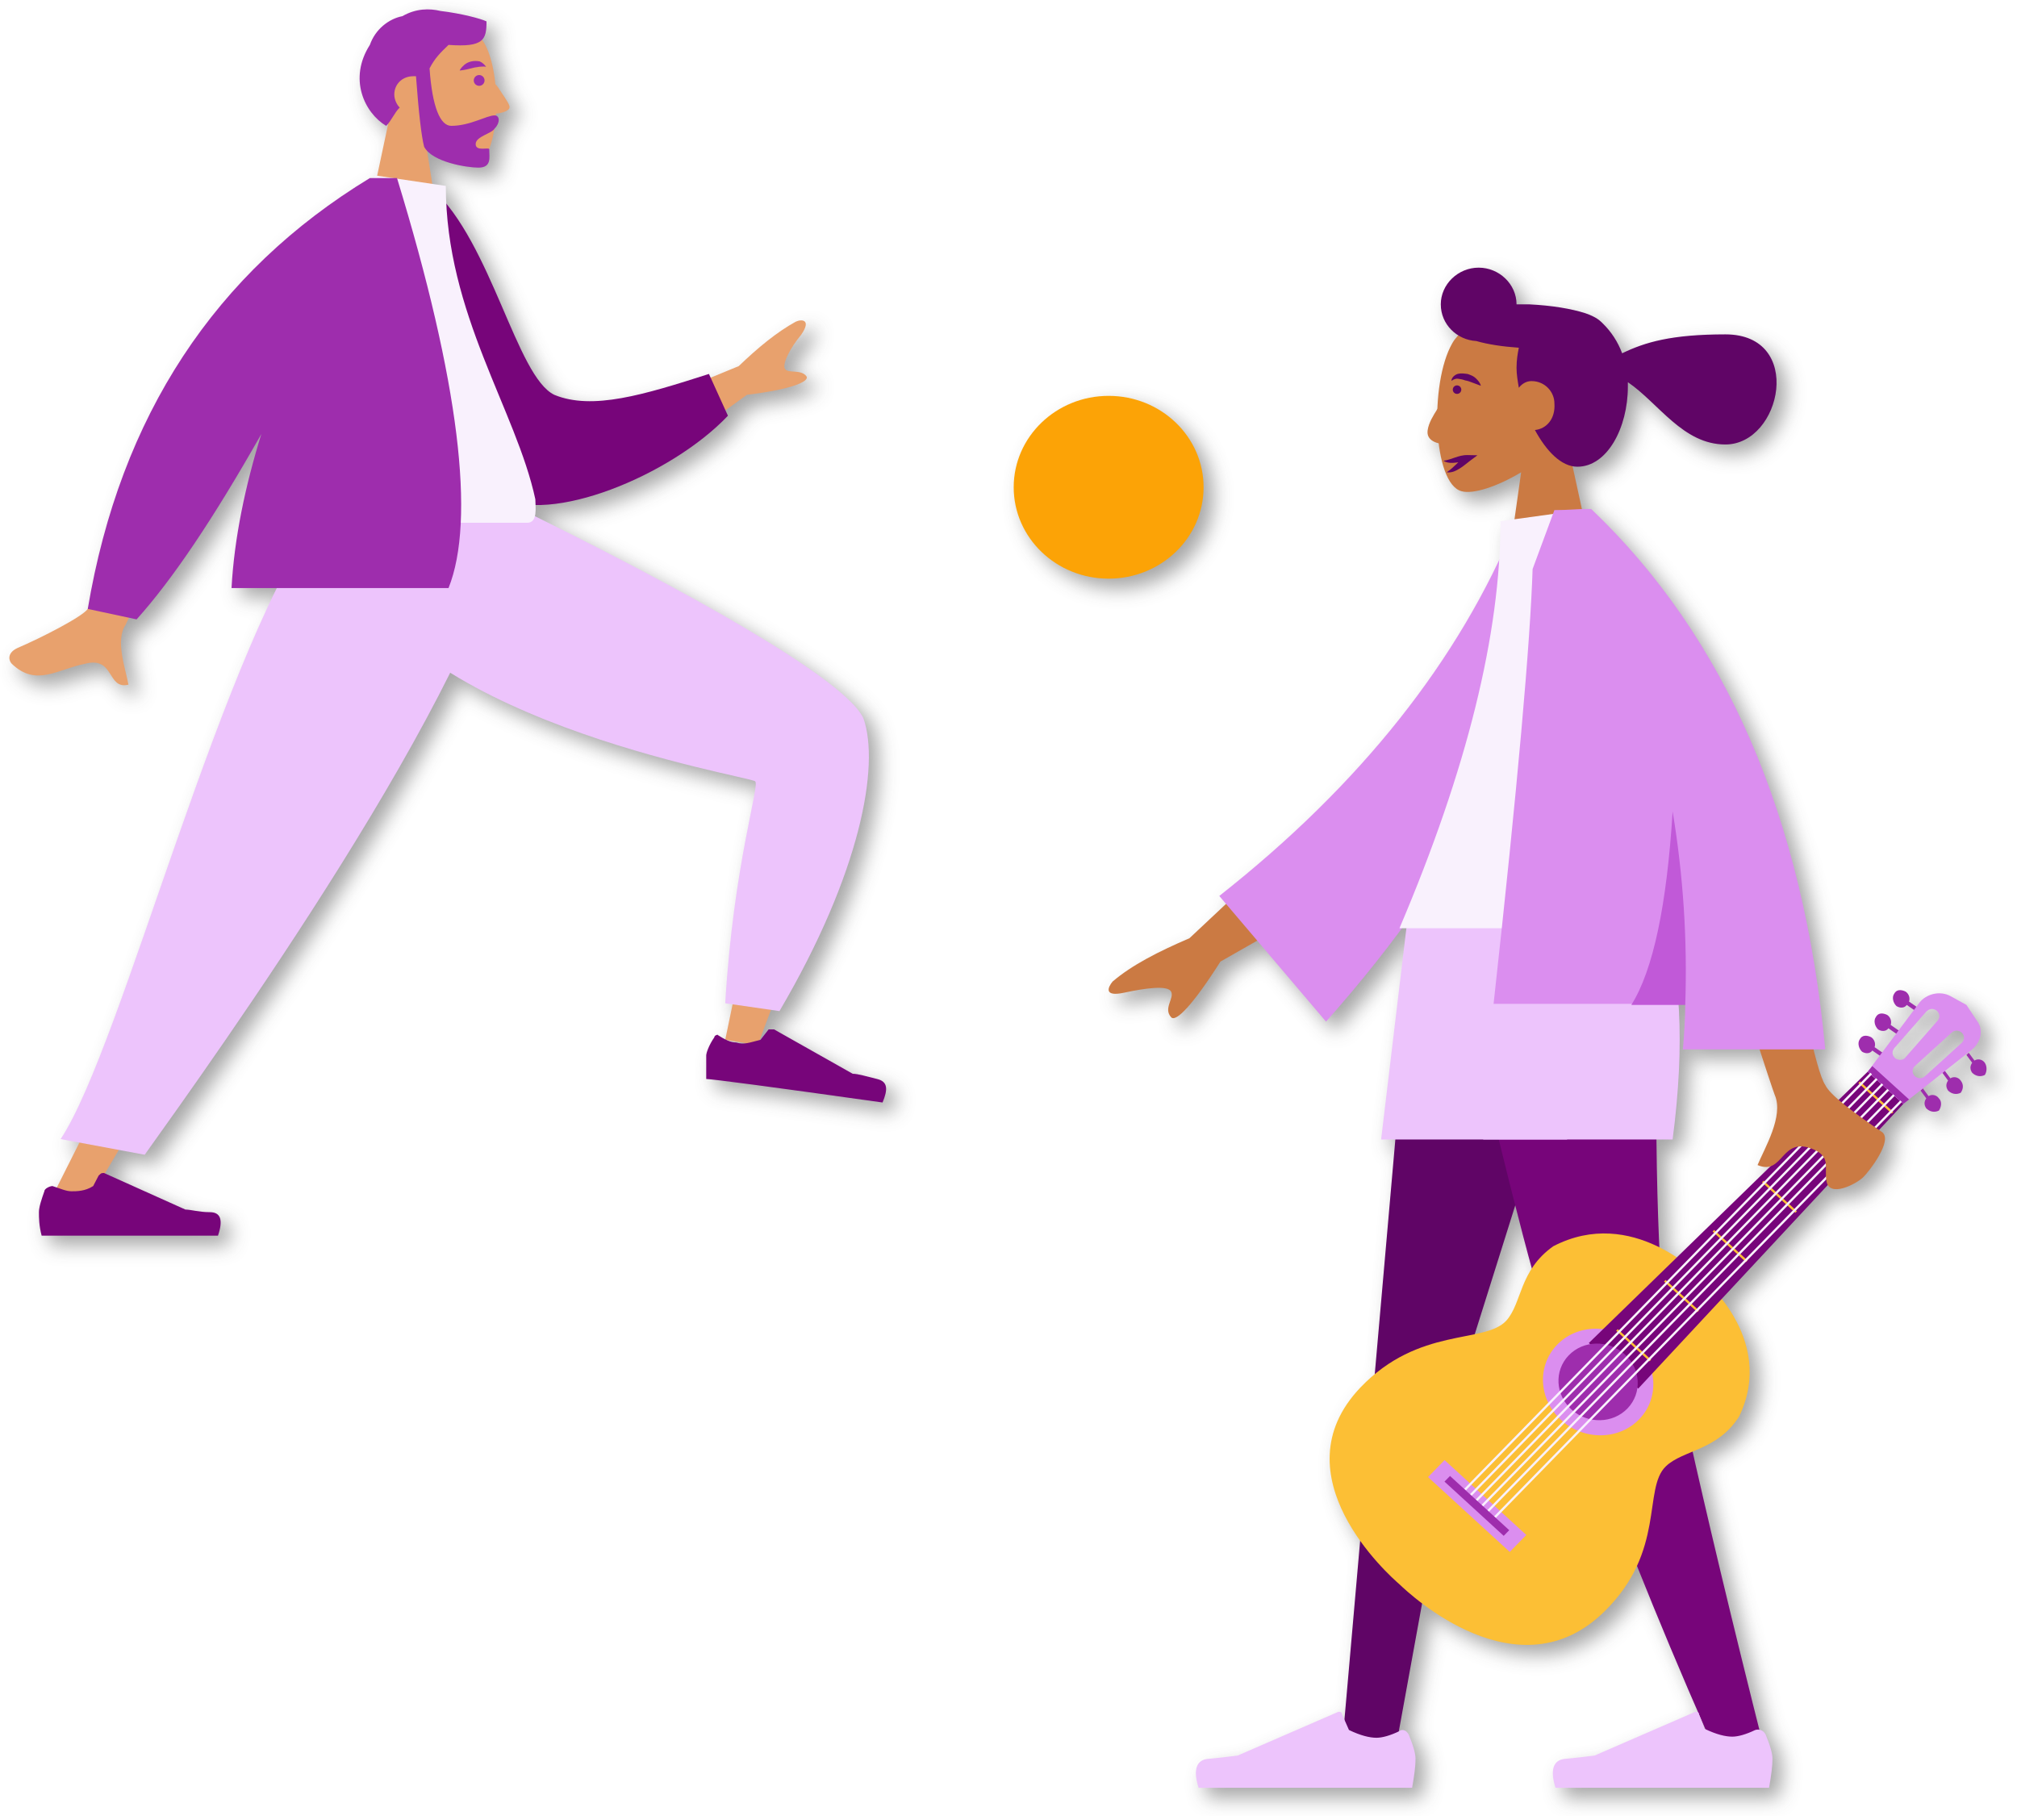
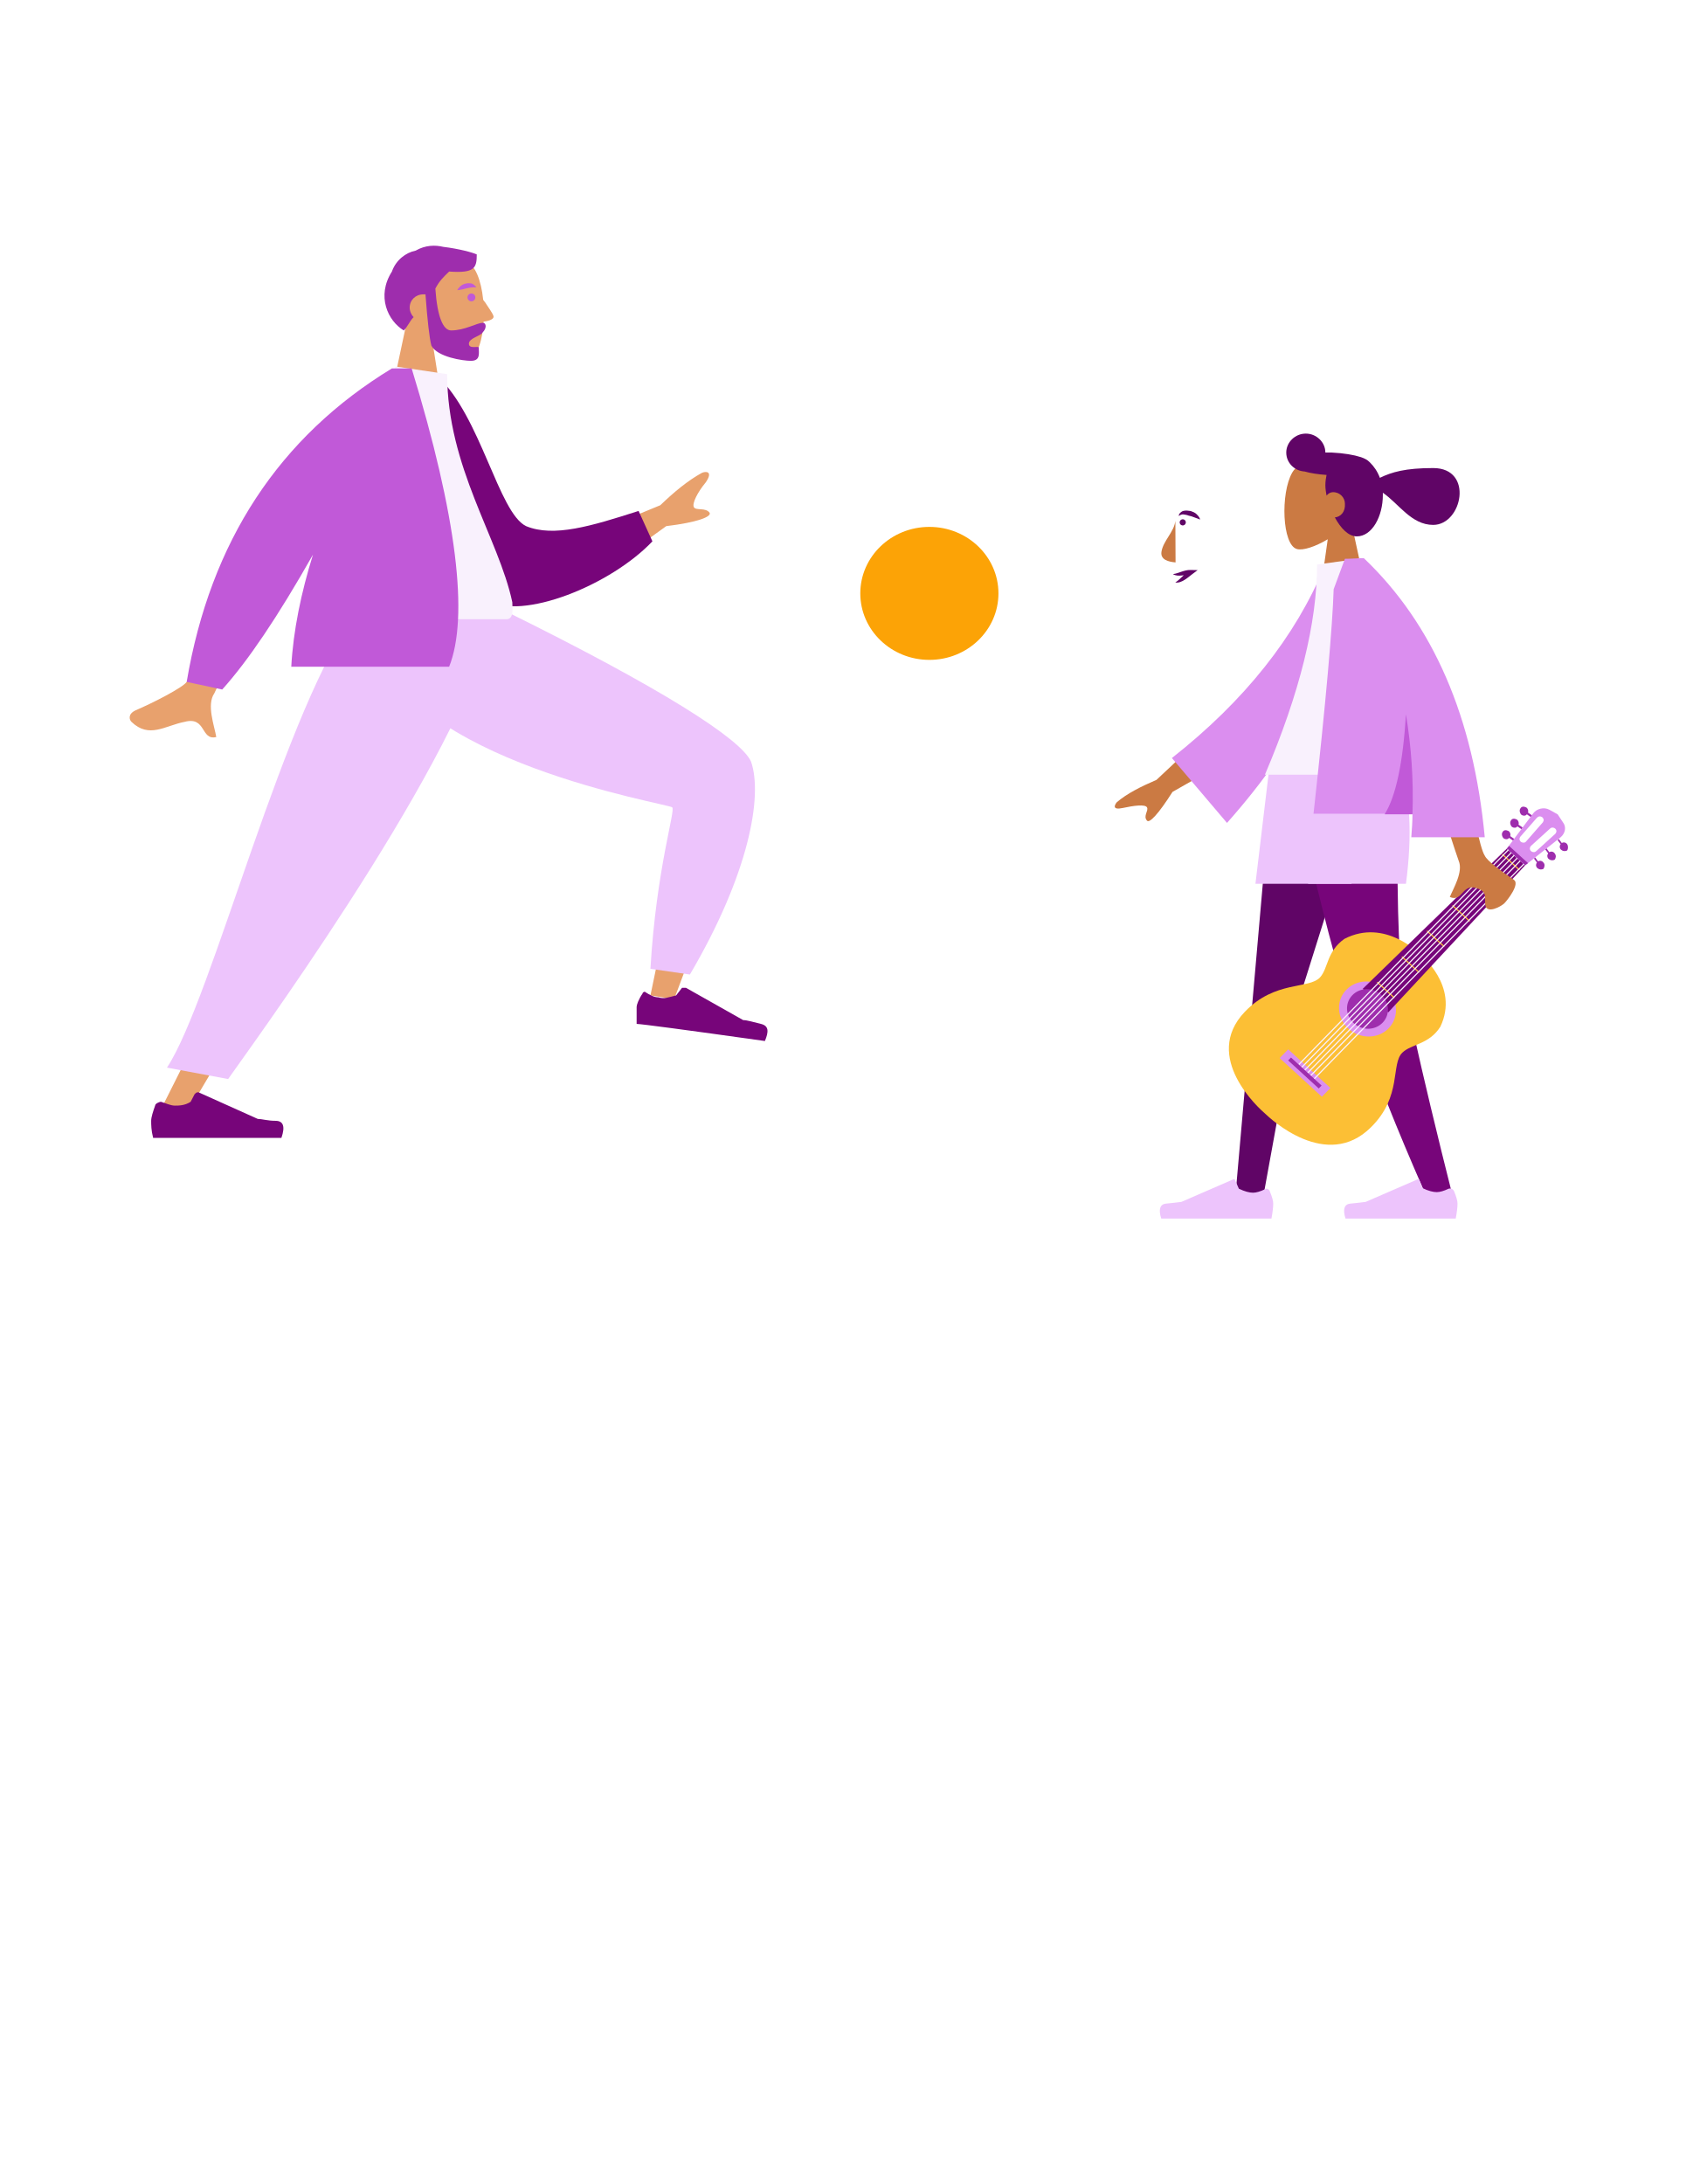
- <svg xmlns="http://www.w3.org/2000/svg" fill="none" height="194" width="215">
-   <filter id="a" color-interpolation-filters="sRGB" filterUnits="userSpaceOnUse" height="193.584" width="214.751" x="0" y="0">
-     <feFlood flood-opacity="0" result="BackgroundImageFix" />
-     <feColorMatrix in="SourceAlpha" result="hardAlpha" values="0 0 0 0 0 0 0 0 0 0 0 0 0 0 0 0 0 0 127 0" />
-     <feOffset dx="1" dy="1" />
-     <feGaussianBlur stdDeviation="1" />
-     <feColorMatrix values="0 0 0 0 0.129 0 0 0 0 0.129 0 0 0 0 0.129 0 0 0 0.4 0" />
-     <feBlend in2="BackgroundImageFix" result="effect1_dropShadow_17863_420199" />
-     <feBlend in="SourceGraphic" in2="effect1_dropShadow_17863_420199" result="shape" />
-   </filter>
-   <g filter="url(#a)">
-     <path d="m171.44 96.934-15.169 48.248-7.463 41.016h-5.75l7.83-89.264z" fill="#600566" />
-     <path d="M176.945 96.934c-.978 26.436.123 40.187.367 42.558.245 2.371 3.426 18.019 10.888 47.536l-6.117-2.015c-11.866-27.028-15.903-41.135-17.249-44.691-1.346-3.557-5.016-18.019-10.888-43.27h22.999z" fill="#77057a" />
-     <path d="M188.201 184.894c.489 1.186.734 2.015.734 2.608 0 .711-.123 1.778-.367 3.082h-22.755c-.612-1.896-.245-2.963.979-3.082a83.213 83.213 0 0 0 3.18-.355l10.644-4.624c.244-.118.489 0 .489.237l.612 1.541c1.223.593 2.202.83 2.936.83.611 0 1.468-.237 2.447-.711a.915.915 0 0 1 1.101.474zM150.154 184.894c.489 1.186.734 2.015.734 2.608 0 .711-.123 1.778-.367 3.082h-22.755c-.612-1.896-.244-2.963.979-3.082a83.521 83.521 0 0 0 3.181-.355l10.643-4.624c.245-.118.489 0 .489.237l.734 1.66c1.224.593 2.202.83 2.936.83.612 0 1.468-.237 2.447-.711.245-.238.734-.119.979.355zM173.521 96.934l-6.484 24.539h-19.819l2.936-24.539z" fill="#edc4fc" />
-     <path d="M177.068 96.934c2.08 6.164 2.569 14.344 1.223 24.539h-20.185l-5.505-24.539z" fill="#edc4fc" />
-     <path d="M166.915 46.434c1.835-2.134 3.18-4.742 2.936-7.587-.612-8.417-12.601-6.52-15.048-2.253-2.446 4.268-2.079 14.937.979 15.767 1.223.355 3.793-.474 6.362-2.015l-1.591 11.261h9.665z" fill="#cb7a43" />
-     <path d="M163.612 45.84c1.223 2.253 2.813 3.913 4.526 3.913 3.181 0 5.383-4.15 5.383-8.535v-.475c3.303 2.253 5.872 6.639 10.398 6.639 5.995 0 8.442-11.736 0-11.736-5.749 0-8.563.83-11.01 2.015a8.66 8.66 0 0 0-2.08-3.2c-.244-.238-.489-.475-.978-.712a6.094 6.094 0 0 0-.857-.356c-1.468-.474-3.547-.83-5.994-.948h-1.346c0-2.134-1.835-3.912-4.037-3.912s-4.037 1.778-4.037 3.912 1.713 3.794 3.792 3.912c1.224.356 2.814.593 4.527.711-.122.593-.245 1.304-.245 2.134 0 .711.123 1.423.245 2.134.367-.474.856-.711 1.346-.711 1.468 0 2.446 1.185 2.446 2.37.123 1.66-.856 2.727-2.079 2.846z" fill="#600566" />
-     <path d="M199.823 111.634a.939.939 0 0 0-.367-1.067c-.489-.237-.978-.237-1.223.237-.245.355-.122.948.245 1.304.367.237.856.237 1.101-.119l.856.593.245-.356zM201.536 109.262a.938.938 0 0 0-.367-1.066c-.489-.238-.978-.238-1.223.237-.245.355-.122.948.245 1.304.367.237.856.237 1.101-.119l.856.593.245-.356zM203.493 106.773a.939.939 0 0 0-.367-1.067c-.489-.237-.978-.237-1.223.237-.245.356-.122.948.245 1.304.367.237.856.237 1.101-.118l.856.592.245-.355z" fill="#9e2dad" />
-     <path d="M177.558 156.325c1.835-1.778 5.505-1.66 7.829-5.335 4.037-8.416-4.159-14.936-4.159-14.936s-7.218-7.587-15.659-3.201c-3.671 2.608-3.303 6.046-5.016 7.943-2.325 2.489-9.298.592-15.537 7.112-8.93 9.365 3.059 20.034 4.16 20.983 1.101 1.067 12.722 11.973 21.898 2.845 6.484-6.402 4.037-13.04 6.484-15.411z" fill="#fcbf35" />
-     <path d="M206.674 117.087c-.245-.356-.734-.474-1.101-.237l-.612-.83-.245.237.612.83c-.245.355-.245.711 0 1.067.367.355.856.474 1.346.237.244-.356.367-.949 0-1.304zM208.999 115.19c-.245-.356-.734-.474-1.101-.237l-.612-.83-.245.237.612.83c-.245.355-.245.711 0 1.067.367.355.856.474 1.346.237.245-.356.367-.83 0-1.304zM211.567 113.293c-.244-.356-.734-.474-1.101-.237l-.611-.83-.245.237.612.83c-.245.355-.245.711 0 1.067.367.355.856.474 1.345.237.245-.356.245-.949 0-1.304z" fill="#9e2dad" />
-     <path d="M166.443 151.41c-2.427-2.181-2.644-5.779-.485-8.035s5.878-2.317 8.305-.135c2.427 2.181 2.645 5.779.485 8.035-2.159 2.256-5.877 2.316-8.305.135z" fill="#db8eef" />
-     <path d="m202.882 117.679-3.793-3.438-29.727 28.925 5.26 4.861z" fill="#77057a" />
-     <path d="M167.52 150.268c-1.734-1.558-1.873-4.144-.311-5.776s4.234-1.692 5.968-.134 1.873 4.145.311 5.777-4.234 1.692-5.968.133z" fill="#9e2dad" />
-     <path d="m153.984 155.65 8.712 7.981-1.765 1.809-8.712-7.981zM210.222 111.871l-7.341 5.808-3.792-3.438 5.505-7.349c.734-.949 2.202-1.304 3.303-.712l1.713.949 1.101 1.659c.734.949.489 2.253-.489 3.083zm-7.096.829 3.425-3.912c.245-.355.245-.711-.122-1.067-.367-.237-.734-.237-1.101.119l-3.425 3.912c-.245.356-.245.711.122 1.067.367.237.856.237 1.101-.119zm5.995-1.541c.244-.237.367-.711 0-1.067-.245-.237-.734-.355-1.101 0l-3.915 3.557c-.245.237-.367.711 0 1.067.244.237.734.355 1.101 0z" fill="#db8eef" />
+ <svg xmlns="http://www.w3.org/2000/svg" height="320" viewBox="0 0 248 320" width="248">
+   <g fill="none" transform="translate(19 35.99999)">
+     <path d="m182.143 76.078-10.766 34.241-5.296 29.11h-4.081l5.557-63.351z" fill="#600566" />
+     <path d="m186.05 76.078c-.694 18.761.087 28.52.261 30.203.173 1.682 2.431 12.788 7.727 33.737l-4.341-1.431c-8.422-19.182-11.287-29.193-12.242-31.717s-3.56-12.788-7.727-30.708h16.322z" fill="#77057a" />
+     <path d="m194.038 138.503c.347.842.521 1.43.521 1.851 0 .505-.087 1.262-.261 2.188-.607 0-5.99 0-16.149 0-.434-1.347-.173-2.104.695-2.188s1.65-.168 2.257-.252l7.554-3.281c.174-.085.347 0 .347.168l.434 1.094c.869.42 1.563.588 2.084.588.434 0 1.042-.168 1.737-.504.26-.084.607 0 .781.336z" fill="#edc4fc" />
+     <path d="m167.036 138.503c.348.842.521 1.43.521 1.851 0 .505-.087 1.262-.26 2.188-.608 0-5.991 0-16.149 0-.434-1.347-.174-2.104.694-2.188.869-.084 1.65-.168 2.258-.252l7.553-3.281c.174-.085.348 0 .348.168l.52 1.178c.869.42 1.563.589 2.084.589.434 0 1.042-.169 1.737-.505.173-.168.521-.084.694.252z" fill="#edc4fc" />
+     <path d="m183.619 76.078-4.601 17.415h-14.066l2.084-17.415z" fill="#edc4fc" />
+     <path d="m186.137 76.078c1.476 4.374 1.823 10.18.868 17.415h-14.326l-3.907-17.415z" fill="#edc4fc" />
+     <path d="m178.931 40.237c1.302-1.514 2.257-3.365 2.083-5.384-.434-5.973-8.942-4.627-10.679-1.599-1.736 3.029-1.476 10.601.695 11.19.868.252 2.691-.337 4.515-1.43l-1.129 7.992h6.859z" fill="#cb7a43" />
+     <path d="m176.586 39.816c.869 1.599 1.997 2.776 3.213 2.776 2.257 0 3.82-2.945 3.82-6.057 0-.084 0-.252 0-.337 2.344 1.599 4.167 4.711 7.38 4.711 4.254 0 5.991-8.329 0-8.329-4.081 0-6.078.589-7.814 1.43-.347-.925-.868-1.683-1.476-2.272-.174-.168-.347-.337-.695-.505-.173-.084-.347-.168-.607-.252-1.042-.337-2.518-.589-4.255-.673-.347 0-.607 0-.955 0 0-1.514-1.302-2.776-2.865-2.776s-2.865 1.262-2.865 2.776c0 1.514 1.215 2.692 2.691 2.776.869.252 1.997.421 3.213.505-.087.421-.174.925-.174 1.514 0 .505.087 1.01.174 1.514.26-.337.608-.505.955-.505 1.042 0 1.736.841 1.736 1.683.087 1.178-.607 1.935-1.476 2.019z" fill="#600566" />
+     <path d="m202.286 86.51c.087-.253 0-.589-.261-.757-.347-.169-.694-.169-.868.168-.174.252-.087.673.174.925.26.169.608.169.781-.084l.608.421.174-.253z" fill="#9e2dad" />
+     <path d="m203.501 84.828c.087-.253 0-.589-.26-.758-.347-.168-.695-.168-.868.169-.174.252-.087.673.173.925.261.168.608.168.782-.084l.608.421.173-.253z" fill="#9e2dad" />
+     <path d="m204.891 83.061c.086-.253 0-.589-.261-.758-.347-.168-.695-.168-.868.169-.174.252-.087.673.174.925.26.168.607.168.781-.084l.608.421.173-.253z" fill="#9e2dad" />
+     <path d="m186.484 118.227c1.303-1.262 3.907-1.177 5.557-3.786 2.865-5.973-2.952-10.6-2.952-10.6s-5.123-5.384-11.113-2.272c-2.605 1.851-2.344 4.291-3.56 5.637-1.65 1.767-6.598.421-11.026 5.048-6.338 6.646 2.17 14.218 2.952 14.891.781.758 9.029 8.498 15.541 2.019 4.601-4.543 2.865-9.254 4.601-10.937z" fill="#fcbf35" />
+     <path d="m207.148 90.381c-.174-.253-.521-.337-.782-.169l-.434-.588-.173.168.434.589c-.174.252-.174.505 0 .757.26.252.608.336.955.168.174-.252.26-.673 0-.925z" fill="#9e2dad" />
+     <path d="m208.798 89.035c-.174-.253-.521-.337-.782-.169l-.434-.589-.174.169.435.589c-.174.252-.174.504 0 .757.26.252.607.336.955.168.173-.252.26-.589 0-.925z" fill="#9e2dad" />
+     <path d="m210.621 87.688c-.174-.252-.521-.336-.782-.168l-.434-.589-.173.168.434.589c-.174.253-.174.505 0 .758.26.252.607.336.955.168.173-.253.173-.673 0-.926z" fill="#9e2dad" />
+     <path d="m178.596 114.74c-1.723-1.548-1.877-4.102-.345-5.703 1.533-1.601 4.172-1.644 5.894-.096 1.723 1.549 1.877 4.102.345 5.703-1.533 1.601-4.172 1.644-5.894.096z" fill="#db8eef" />
+     <path d="m204.456 90.801-2.691-2.44-21.098 20.528 3.733 3.45z" fill="#77057a" />
+     <path d="m179.36 113.929c-1.23-1.106-1.329-2.941-.22-4.1 1.108-1.158 3.004-1.2 4.235-.095 1.231 1.106 1.329 2.942.221 4.1-1.109 1.158-3.005 1.201-4.236.095z" fill="#9e2dad" />
+     <path d="m169.754 117.748 6.183 5.665-1.253 1.284-6.183-5.665z" fill="#db8eef" />
+     <path d="m209.665 86.679-5.209 4.122-2.691-2.44 3.907-5.216c.521-.673 1.562-.925 2.344-.505l1.215.673.782 1.178c.521.673.347 1.599-.348 2.188zm-5.035.588 2.431-2.776c.173-.252.173-.505-.087-.757-.26-.168-.521-.168-.781.084l-2.431 2.776c-.174.253-.174.505.086.758.261.168.608.168.782-.085zm4.254-1.093c.174-.169.261-.505 0-.757-.174-.169-.521-.253-.781 0l-2.779 2.523c-.173.169-.26.505 0 .758.174.168.521.252.782 0z" fill="#db8eef" />
    <g fill="#fcbf35">
-       <path d="m198.26 115.283 3.556 3.258-.168.172-3.556-3.258zM193.082 120.615l3.556 3.257-.168.173-3.556-3.258zM187.987 125.86l3.556 3.258-.168.172-3.556-3.257zM182.718 131.111l3.556 3.258-.168.172-3.556-3.258zM177.54 136.443l3.556 3.258-.168.172-3.556-3.257zM172.444 141.689l3.556 3.257-.168.173-3.556-3.258z" />
+       <path d="m201.177 89.1 2.524 2.312-.12.122-2.523-2.312z" />
+       <path d="m197.501 92.884 2.524 2.312-.119.122-2.524-2.312z" />
+       <path d="m193.885 96.607 2.524 2.312-.119.122-2.524-2.312z" />
+       <path d="m190.146 100.334 2.524 2.312-.119.122-2.524-2.312z" />
+       <path d="m186.471 104.117 2.524 2.312-.12.122-2.523-2.311z" />
+       <path d="m182.855 107.84 2.523 2.312-.119.123-2.524-2.312z" />
    </g>
-     <path d="m203.493 117.205-3.915-3.556-.489.592 3.792 3.438z" fill="#9e2dad" />
-     <path d="m199.37 114.359.178.163-43.296 44.353-.178-.163zM199.967 114.928l.178.163-43.284 44.366-.177-.163zM200.566 115.487l.178.163-43.27 44.377-.178-.162zM201.182 116.08l.177.163-43.283 44.365-.178-.163zM201.789 116.655l.178.163-43.283 44.365-.178-.162zM202.553 117.308l.177.162-43.295 44.348-.178-.163z" fill="#f9f1fd" />
-     <path d="m154.562 157.34 6.312 5.782-.588.603-6.312-5.782z" fill="#9e2dad" />
-     <path d="m138.288 89.228-11.499 10.788c-3.303 1.423-6.117 2.845-8.197 4.623-.489.593-.978 1.66 1.224 1.186s4.648-.83 5.015-.119c.368.712-.856 1.778 0 2.727.49.593 2.325-1.304 5.261-5.927l11.867-6.758zm50.892 1.542h-8.441c5.261 16.359 8.074 25.013 8.441 25.961.979 2.252-1.101 5.69-1.835 7.468 2.814 1.186 2.447-3.2 5.995-1.659 1.835.829 1.101 1.896 1.346 3.319.244 1.897 3.18.356 3.914-.356.612-.592 3.303-4.03 1.958-4.86-2.936-2.015-5.505-3.912-5.995-4.979-.979-1.422-2.691-9.721-5.383-24.894z" fill="#cb7a43" />
-     <path d="m165.08 56.391-3.548-.593c-5.994 14.581-16.515 27.858-31.563 39.713l11.378 13.395c15.047-16.951 24.345-34.496 23.733-52.515z" fill="#db8eef" />
-     <path d="M180.372 98.95h-31.196c7.218-16.953 10.766-31.415 10.766-43.388l9.42-1.304c7.462 11.499 9.542 25.724 11.01 44.691z" fill="#f9f1fd" />
-     <path d="M169.606 54.258h-.612c-.734 0-1.835.118-3.303.118l-2.324 6.283c-.245 7.706-1.591 23.116-4.16 46.351h20.43c0 1.66-.122 3.201-.244 4.861h15.169c-2.324-24.776-10.643-43.98-24.956-57.613z" fill="#db8eef" />
-     <path d="M178.292 86.502c-.612 9.958-2.08 16.952-4.404 20.627h5.749a103.896 103.896 0 0 0-1.345-20.627z" fill="#c159d8" />
-     <path d="M118.175 61.686c5.589 0 10.12-4.362 10.12-9.743s-4.531-9.743-10.12-9.743-10.12 4.362-10.12 9.743 4.531 9.743 10.12 9.743z" fill="#fca306" />
-     <path d="M37.113 58.235c2.314 7.516 45.685 22.549 45.975 23.105.289.279-1.735 10.022-5.783 29.508l3.47.557C88.87 89.97 92.34 78.278 91.183 76.608c-1.446-2.784-13.59-10.022-35.854-21.992z" fill="#e8a16d" />
-     <path d="m77.304 106.951 5.783.835c8.674-14.754 10.698-26.167 8.963-31.178-1.446-3.34-13.3-10.857-35.854-21.992l-19.373 4.176c4.627 17.816 43.083 23.94 43.661 24.497.579.278-2.313 8.908-3.18 23.662z" fill="#edc4fc" />
-     <path d="M76.148 110.57c-.579.835-.868 1.67-.868 1.949v2.505c.579 0 6.94.835 18.795 2.505.578-1.391.578-2.227-.579-2.505s-2.023-.557-2.602-.557l-8.385-4.732h-.578l-.868 1.113c-1.156.279-1.735.557-2.602.279-.578 0-1.157-.279-2.024-.835.289 0-.29 0-.29.278z" fill="#77057a" />
-     <path d="M39.426 54.34 22.077 94.705l-17.06 33.962h4.049l43.95-74.327z" fill="#e8a16d" />
-     <path d="M4.728 126.993c-.29.835-.579 1.671-.579 2.227 0 .557 0 1.392.29 2.506h18.794c.578-1.671.29-2.506-.867-2.506s-2.024-.278-2.603-.278l-8.674-3.897c-.29 0-.29 0-.578.278l-.579 1.114c-.867.556-1.735.556-2.313.556-.578 0-1.156-.278-2.024-.556-.289 0-.867.278-.867.556z" fill="#77057a" />
-     <path d="m6.463 121.429 8.963 1.67c6.94-9.743 35.855-49.83 39.035-68.759h-19.95c-10.7 13.64-21.398 57.068-28.048 67.089z" fill="#edc4fc" />
-     <path d="M41.45 12.859c-1.445-1.67-2.601-3.897-2.312-6.403.578-6.96 10.409-5.289 12.433-1.948 2.024 3.34 1.735 12.248-.867 13.083-.868.279-3.181-.278-5.205-1.67l1.446 9.187h-8.096z" fill="#e8a16d" />
-     <path d="M51.816 7.118c-.287-.058-.517 0-.747 0-.23.057-.46.057-.632.115-.46.115-.862.23-1.437.287.115-.287.345-.46.517-.632.23-.172.46-.287.747-.345.288-.057.575-.057.863 0 .287.115.517.345.69.575zM51.075 9.15a.575.575 0 1 0 0-1.15.575.575 0 0 0 0 1.15z" fill="#9e2dad" />
-     <path d="M52.502 8.565c.232.356.573.66.767 1.02.19.322.958 1.342 1.043 1.752.103.562-1.133.78-1.703.808" fill="#e8a16d" />
-     <path d="M45.788 7.29c.289 4.176 1.156 6.125 2.313 6.125 2.024 0 3.759-1.113 4.626-1.113.578 0 .578.835 0 1.391-.29.557-2.024.836-2.024 1.67 0 .836 1.446.28 1.446.557 0 .836.289 1.95-1.157 1.95-1.156 0-4.915-.558-5.783-2.228-.289-1.113-.578-3.619-.867-7.516h-.29c-1.156 0-2.023.835-2.023 1.949 0 .556.289 1.113.578 1.391-.578.557-.867 1.392-1.446 1.95-2.313-1.393-4.048-5.012-1.735-8.63.579-1.67 2.024-2.784 3.47-3.063 1.446-.835 2.891-.835 4.048-.557 2.313.279 4.337.836 4.916 1.114 0 1.949-.29 2.784-4.048 2.505-.868.836-1.446 1.392-2.024 2.506z" fill="#9e2dad" />
-     <path d="m66.606 44.037 12.144-5.011c2.024-1.949 4.048-3.619 6.072-4.733.578-.278 1.735-.278.578 1.392-1.156 1.392-2.024 3.063-1.735 3.62.29.556 1.735 0 2.313.834.29.557-1.734 1.392-6.36 1.95l-9.253 6.68zM17.45 45.429l6.94 1.392c-6.94 12.527-10.7 18.93-10.988 19.764-1.157 1.67 0 4.733.289 6.403-2.313.557-1.446-3.062-4.626-2.227-2.892.557-5.205 2.505-7.807 0-.29-.278-.579-1.113.578-1.67 2.602-1.114 6.94-3.34 7.518-4.176.578-1.113 3.47-7.516 8.096-19.486z" fill="#e8a16d" />
-     <path d="m43.185 20.656 2.891-.557c6.361 5.846 8.964 20.043 13.012 21.992 4.048 1.67 9.541 0 16.481-2.227l2.024 4.454c-6.072 6.402-19.084 11.692-24.288 8.63-8.675-4.733-10.41-22.27-10.12-32.292z" fill="#77057a" />
-     <path d="M30.463 55.729h25.734c1.156 0 .867-1.67.867-2.506-2.024-9.465-9.541-19.765-9.541-33.405l-7.518-1.114c-6.362 9.744-8.386 21.435-9.542 37.025z" fill="#f9f1fd" />
-     <path d="M27.86 46.262c-5.204 9.186-9.541 15.59-13.3 19.765l-5.205-1.114c3.47-20.6 13.59-35.91 30.072-45.932h2.891c6.65 21.713 8.385 36.467 5.494 43.705H24.68c.29-5.289 1.446-10.856 3.18-16.424z" fill="#9e2dad" />
-     <path d="M154.22 41.312c-.17 1.612-1.805 2.944-2.04 4.547-.168 1.154 1.031 1.46 2.066 1.546" fill="#cb7a43" />
-     <path d="M154.718 40.6c-.017-.33.36-.668.699-.75.339-.081.724-.025 1.044.022.312.111.623.222.851.452s.457.46.538.799c-.311-.111-.558-.213-.869-.324-.247-.101-.559-.212-.815-.25-.247-.101-.503-.139-.76-.176-.128-.02-.394.007-.688.226zM153.866 49.117c.467-.063.816-.208 1.229-.344.413-.136.825-.272 1.348-.261l1.044.021-.808.602c-.368.274-.671.557-1.102.821-.432.264-.854.465-1.367.39.799-.538 1.287-1.187 2.031-1.799l.172.615c-.33.017-.733.09-1.201.152-.467.062-.989.051-1.346-.197zM155.234 41.984a.454.454 0 1 0 .132-.898.454.454 0 0 0-.132.898z" fill="#600566" />
+     <path d="m204.89 90.464-2.778-2.524-.347.421 2.691 2.44z" fill="#9e2dad" />
+     <path d="m201.964 88.444.126.116-30.727 31.478-.126-.116z" fill="#f9f1fd" />
+     <path d="m202.387 88.849.126.115-30.718 31.487-.126-.116z" fill="#f9f1fd" />
+     <path d="m202.813 89.245.126.115-30.709 31.495-.126-.115z" fill="#f9f1fd" />
+     <path d="m203.25 89.666.126.115-30.718 31.486-.126-.115z" fill="#f9f1fd" />
+     <path d="m203.681 90.074.126.115-30.718 31.487-.126-.116z" fill="#f9f1fd" />
+     <path d="m204.223 90.537.126.115-30.727 31.474-.126-.116z" fill="#f9f1fd" />
+     <path d="m170.164 118.948 4.48 4.104-.417.428-4.48-4.104z" fill="#9e2dad" />
+     <path d="m158.614 70.609-8.161 7.656c-2.344 1.009-4.341 2.019-5.817 3.281-.347.421-.695 1.178.868.841 1.563-.336 3.299-.589 3.56-.084.26.505-.608 1.262 0 1.935.347.421 1.649-.925 3.733-4.206l8.422-4.796zm36.118 1.094h-5.99c3.733 11.61 5.73 17.751 5.99 18.424.695 1.599-.781 4.039-1.302 5.301 1.997.841 1.736-2.272 4.254-1.178 1.303.589.782 1.346.955 2.356.174 1.346 2.258.252 2.779-.253.434-.421 2.344-2.86 1.389-3.449-2.084-1.431-3.907-2.777-4.255-3.534-.694-1.009-1.91-6.899-3.82-17.667z" fill="#cb7a43" />
+     <path d="m177.628 47.304-2.518-.421c-4.254 10.348-11.721 19.771-22.4 28.184l8.075 9.507c10.679-12.031 17.277-24.483 16.843-37.271z" fill="#db8eef" />
+     <path d="m188.481 77.508h-22.139c5.122-12.031 7.64-22.295 7.64-30.793l6.685-.925c5.296 8.161 6.772 18.257 7.814 31.718z" fill="#f9f1fd" />
+     <path d="m180.841 45.79h-.434c-.521 0-1.303.084-2.345.084l-1.649 4.459c-.174 5.469-1.129 16.406-2.952 32.896h14.499c0 1.177-.087 2.271-.173 3.449h10.765c-1.649-17.584-7.553-31.213-17.711-40.888z" fill="#db8eef" />
+     <path d="m187.005 68.674c-.434 7.067-1.476 12.031-3.126 14.639h4.081c.174-5.048-.174-9.928-.955-14.639z" fill="#c159d8" />
+     <path d="m117.175 60.686c5.589 0 10.12-4.362 10.12-9.743 0-5.381-4.531-9.743-10.12-9.743-5.59 0-10.121 4.362-10.121 9.743 0 5.381 4.531 9.743 10.121 9.743z" fill="#fca306" />
+     <path d="m36.113 57.235c2.313 7.516 45.685 22.549 45.975 23.105.289.279-1.735 10.022-5.783 29.509l3.47.556c8.096-21.435 11.566-33.127 10.41-34.797-1.446-2.784-13.59-10.022-35.855-21.992z" fill="#e8a16d" />
+     <path d="m76.304 105.951 5.783.835c8.674-14.754 10.698-26.167 8.963-31.178-1.445-3.34-13.3-10.857-35.854-21.992l-19.373 4.176c4.626 17.816 43.083 23.94 43.661 24.497.578.279-2.313 8.908-3.181 23.662z" fill="#edc4fc" />
+     <path d="m75.148 109.57c-.578.835-.867 1.67-.867 1.949v2.505c.578 0 6.94.835 18.795 2.505.578-1.391.578-2.227-.579-2.505-1.156-.278-2.024-.557-2.602-.557l-8.385-4.732c-.289 0-.289 0-.578 0l-.868 1.113c-1.156.279-1.735.557-2.602.279-.578 0-1.157-.279-2.024-.835.289 0-.289 0-.289.278z" fill="#77057a" />
+     <path d="m38.426 53.34-17.349 40.365-17.06 33.962h4.048l43.95-74.327z" fill="#e8a16d" />
+     <path d="m3.728 125.994c-.289.835-.578 1.67-.578 2.227 0 .556 0 1.391.289 2.505h18.794c.578-1.67.289-2.505-.867-2.505-1.157 0-2.024-.279-2.602-.279l-8.674-3.897c-.289 0-.289 0-.578.278l-.578 1.114c-.867.557-1.735.557-2.313.557-.578 0-1.157-.279-2.024-.557-.289 0-.867.278-.867.557z" fill="#77057a" />
+     <path d="m5.463 120.429 8.963 1.671c6.939-9.744 35.854-49.83 39.035-68.76h-19.951c-10.698 13.641-21.397 57.068-28.047 67.089z" fill="#edc4fc" />
+     <path d="m40.451 11.859c-1.446-1.67-2.602-3.897-2.313-6.403.578-6.96 10.409-5.289 12.433-1.949 2.024 3.341 1.735 12.249-.867 13.084-.868.278-3.181-.278-5.205-1.67l1.446 9.187h-8.096z" fill="#e8a16d" />
+     <path d="m50.816 6.118c-.287-.058-.517 0-.747 0-.23.057-.46.057-.632.115-.46.115-.862.23-1.437.287.115-.287.345-.46.517-.632.23-.172.46-.287.747-.345.287-.058.575-.058.862 0 .287.115.517.345.69.575z" fill="#c159d8" />
+     <path d="m50.075 8.15c.318 0 .575-.257.575-.575 0-.317-.257-.575-.575-.575-.317 0-.575.257-.575.575 0 .318.257.575.575.575z" fill="#c159d8" />
+     <path d="m51.502 7.565c.232.355.573.66.767 1.02.19.322.958 1.342 1.043 1.752.103.561-1.133.78-1.703.808" fill="#e8a16d" />
+     <path d="m44.788 6.291c.289 4.176 1.157 6.124 2.313 6.124 2.024 0 3.759-1.113 4.626-1.113.578 0 .578.835 0 1.392-.289.557-2.024.835-2.024 1.67 0 .835 1.446.278 1.446.557 0 .835.289 1.949-1.157 1.949-1.157 0-4.915-.557-5.783-2.227-.289-1.113-.578-3.619-.867-7.516h-.289c-1.157 0-2.024.835-2.024 1.949 0 .557.289 1.113.578 1.392-.578.557-.867 1.392-1.446 1.949-2.313-1.392-4.048-5.011-1.735-8.63.578-1.67 2.024-2.784 3.47-3.062 1.446-.835 2.892-.835 4.048-.557 2.313.278 4.337.835 4.915 1.113 0 1.949-.289 2.784-4.048 2.505-.867.835-1.446 1.392-2.024 2.505z" fill="#9e2dad" />
+     <path d="m65.606 43.037 12.144-5.011c2.024-1.949 4.048-3.619 6.072-4.732.578-.278 1.735-.278.578 1.392-1.156 1.392-2.024 3.062-1.735 3.619.289.557 1.735 0 2.313.835.29.557-1.734 1.392-6.361 1.949l-9.253 6.681zm-49.155 1.392 6.939 1.392c-6.939 12.527-10.698 18.93-10.988 19.765-1.157 1.67 0 4.733.289 6.403-2.313.557-1.446-3.062-4.626-2.227-2.892.557-5.205 2.505-7.807 0-.289-.279-.578-1.114.578-1.67 2.602-1.114 6.939-3.341 7.518-4.176.578-1.114 3.47-7.516 8.096-19.487z" fill="#e8a16d" />
+     <path d="m42.185 19.655 2.891-.557c6.361 5.846 8.964 20.043 13.012 21.992 4.048 1.67 9.542 0 16.481-2.227l2.024 4.454c-6.072 6.403-19.084 11.692-24.288 8.63-8.674-4.732-10.409-22.27-10.12-32.292z" fill="#77057a" />
+     <path d="m29.463 54.729h25.734c1.157 0 .867-1.67.867-2.505-2.024-9.465-9.542-19.765-9.542-33.405l-7.518-1.113c-6.361 9.743-8.385 21.435-9.542 37.024z" fill="#f9f1fd" />
+     <path d="m26.86 45.262c-5.205 9.186-9.542 15.589-13.301 19.765l-5.205-1.114c3.47-20.6 13.59-35.91 30.071-45.932h2.891c6.65 21.713 8.385 36.467 5.494 43.705h-23.132c.289-5.289 1.446-10.857 3.181-16.424z" fill="#c159d8" />
+     <path d="m153.22 40.312c-.17 1.612-1.805 2.944-2.04 4.547-.168 1.154 1.031 1.46 2.066 1.546" fill="#cb7a43" />
+     <path d="m153.718 39.6c-.017-.33.36-.668.699-.749s.724-.025 1.044.022c.312.111.623.222.851.452s.457.46.538.799c-.311-.111-.558-.212-.869-.324-.247-.102-.559-.213-.815-.25-.247-.102-.503-.139-.76-.177-.128-.019-.394.008-.688.227z" fill="#600566" />
+     <path d="m152.866 48.117c.467-.063.816-.208 1.229-.344.413-.136.825-.272 1.348-.261l1.044.022-.808.602c-.368.274-.671.557-1.102.821-.432.264-.854.464-1.367.389.799-.538 1.287-1.187 2.031-1.798l.172.614c-.33.017-.733.089-1.201.152-.467.062-.989.052-1.346-.197z" fill="#600566" />
+     <path d="m154.234 40.985c.248.036.479-.135.515-.383.036-.248-.135-.478-.383-.514-.248-.036-.478.135-.515.383-.036.248.136.478.383.514z" fill="#600566" />
  </g>
</svg>
